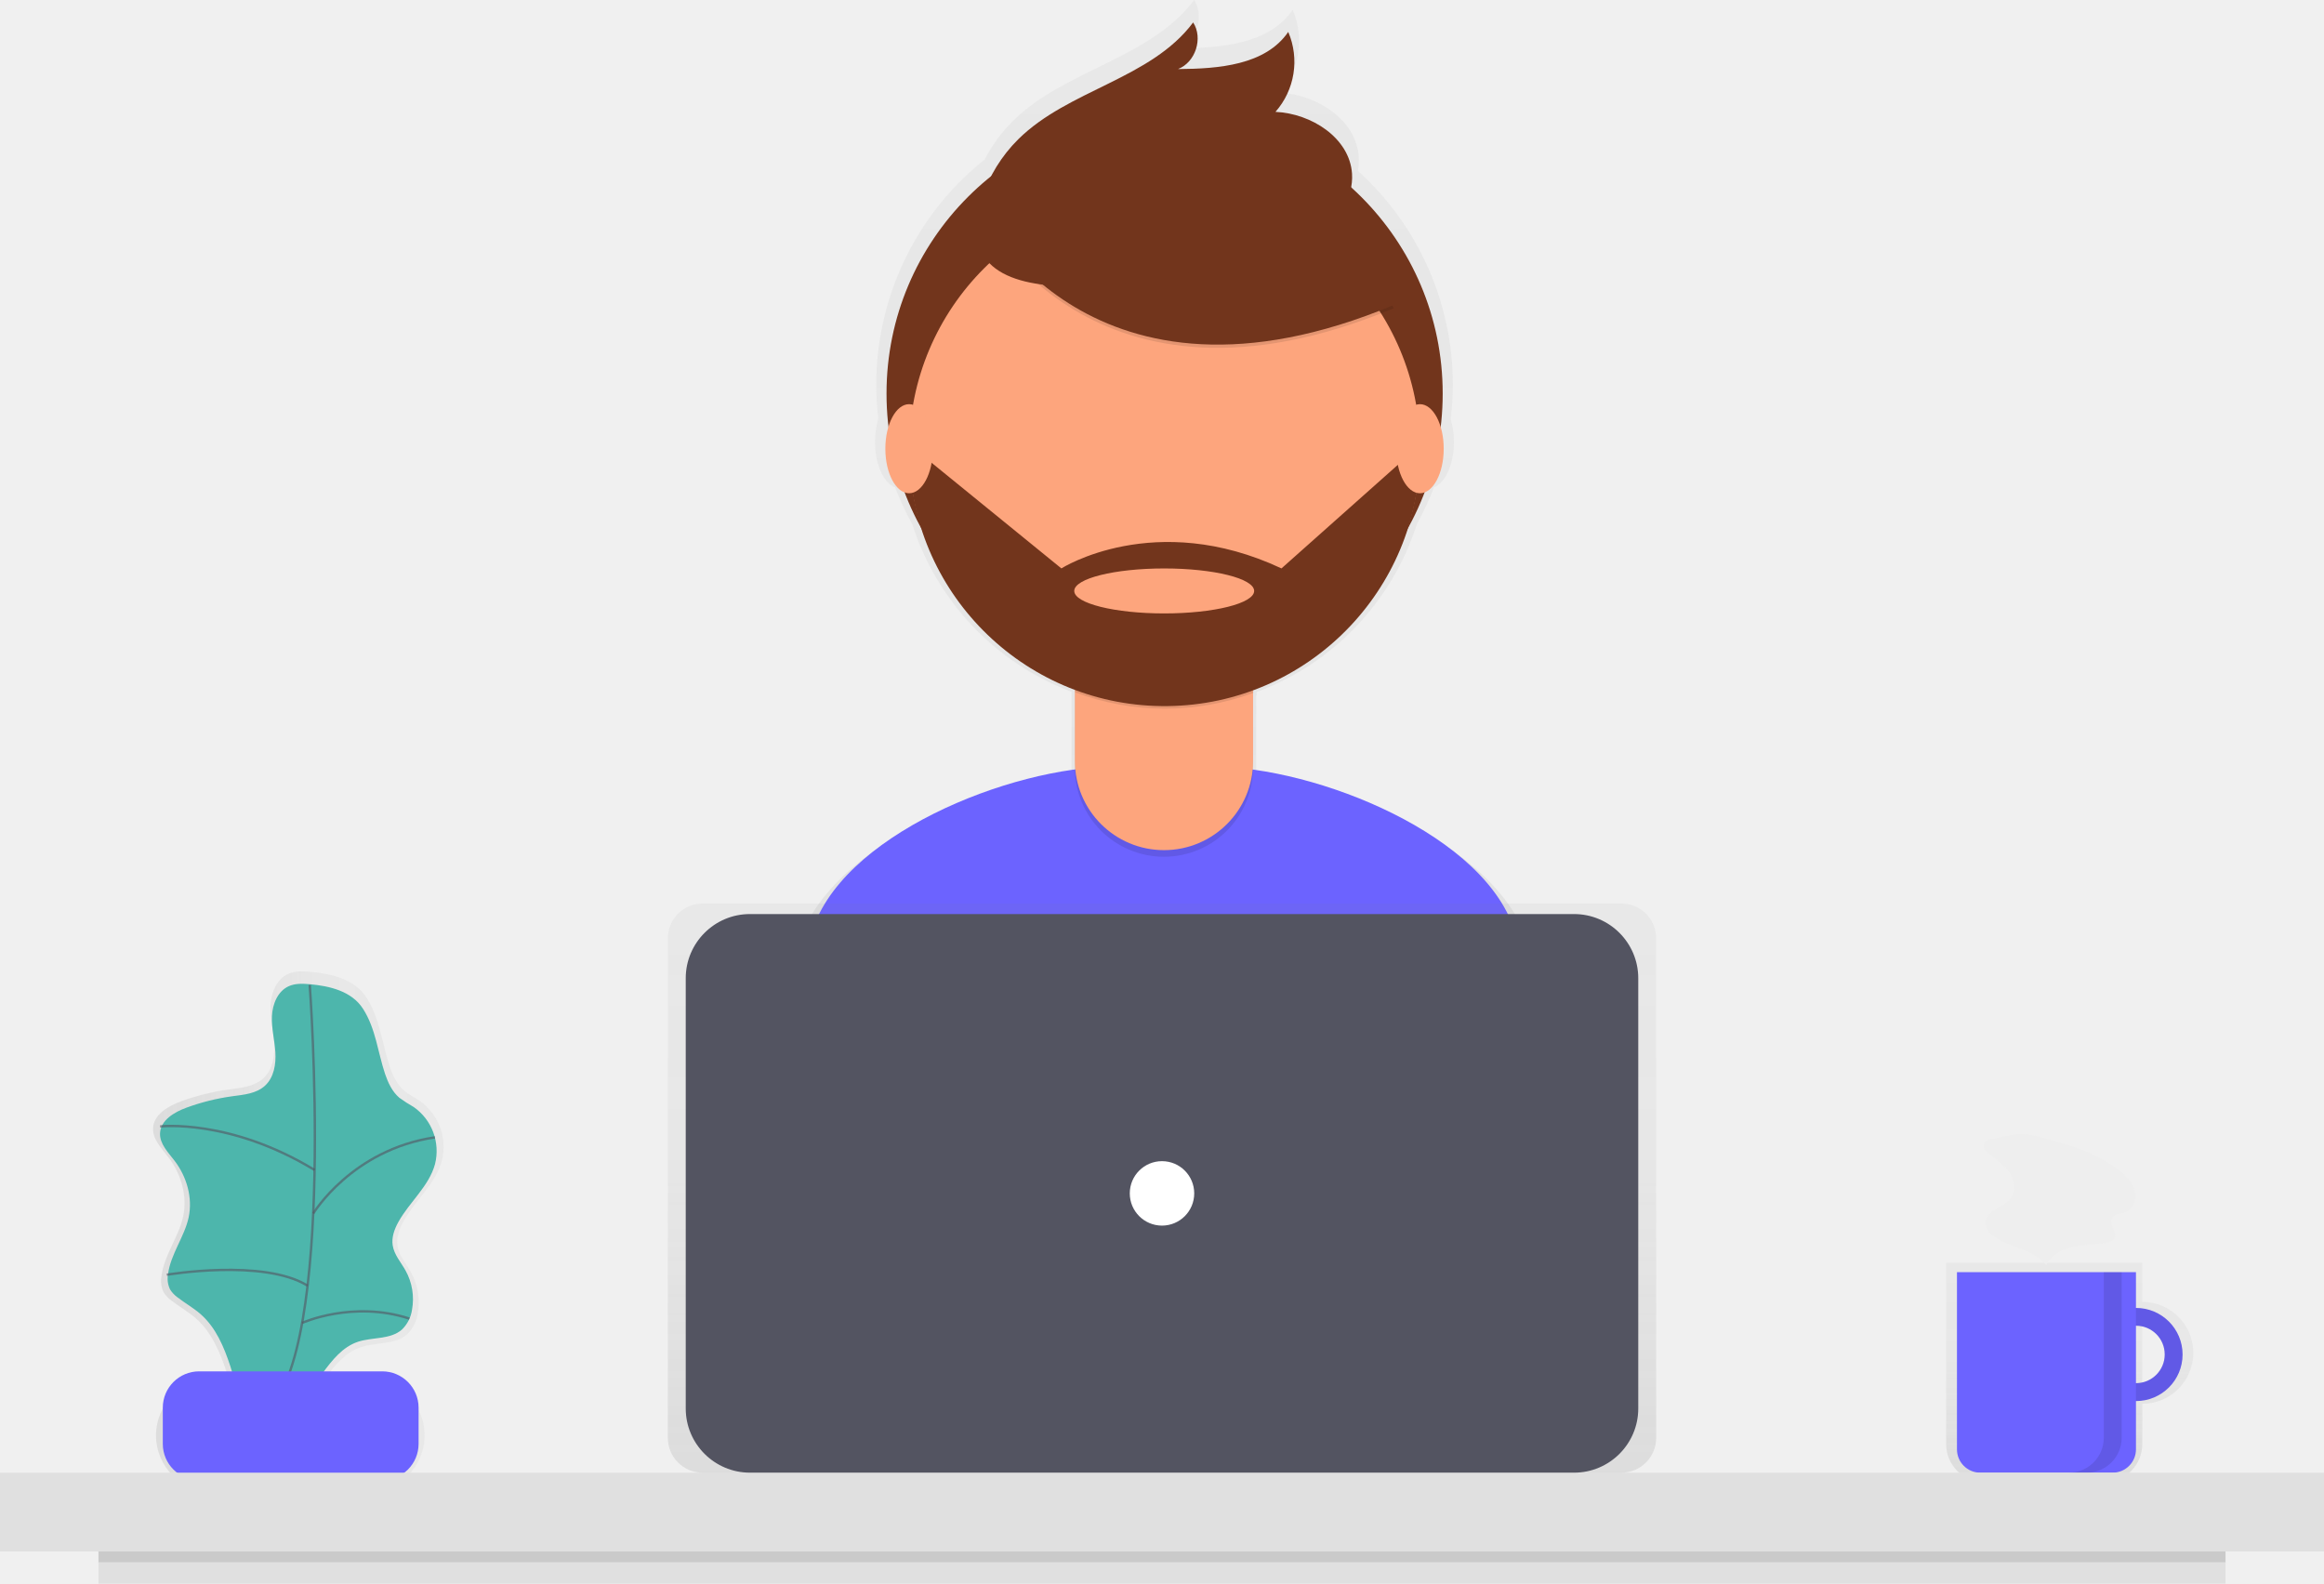
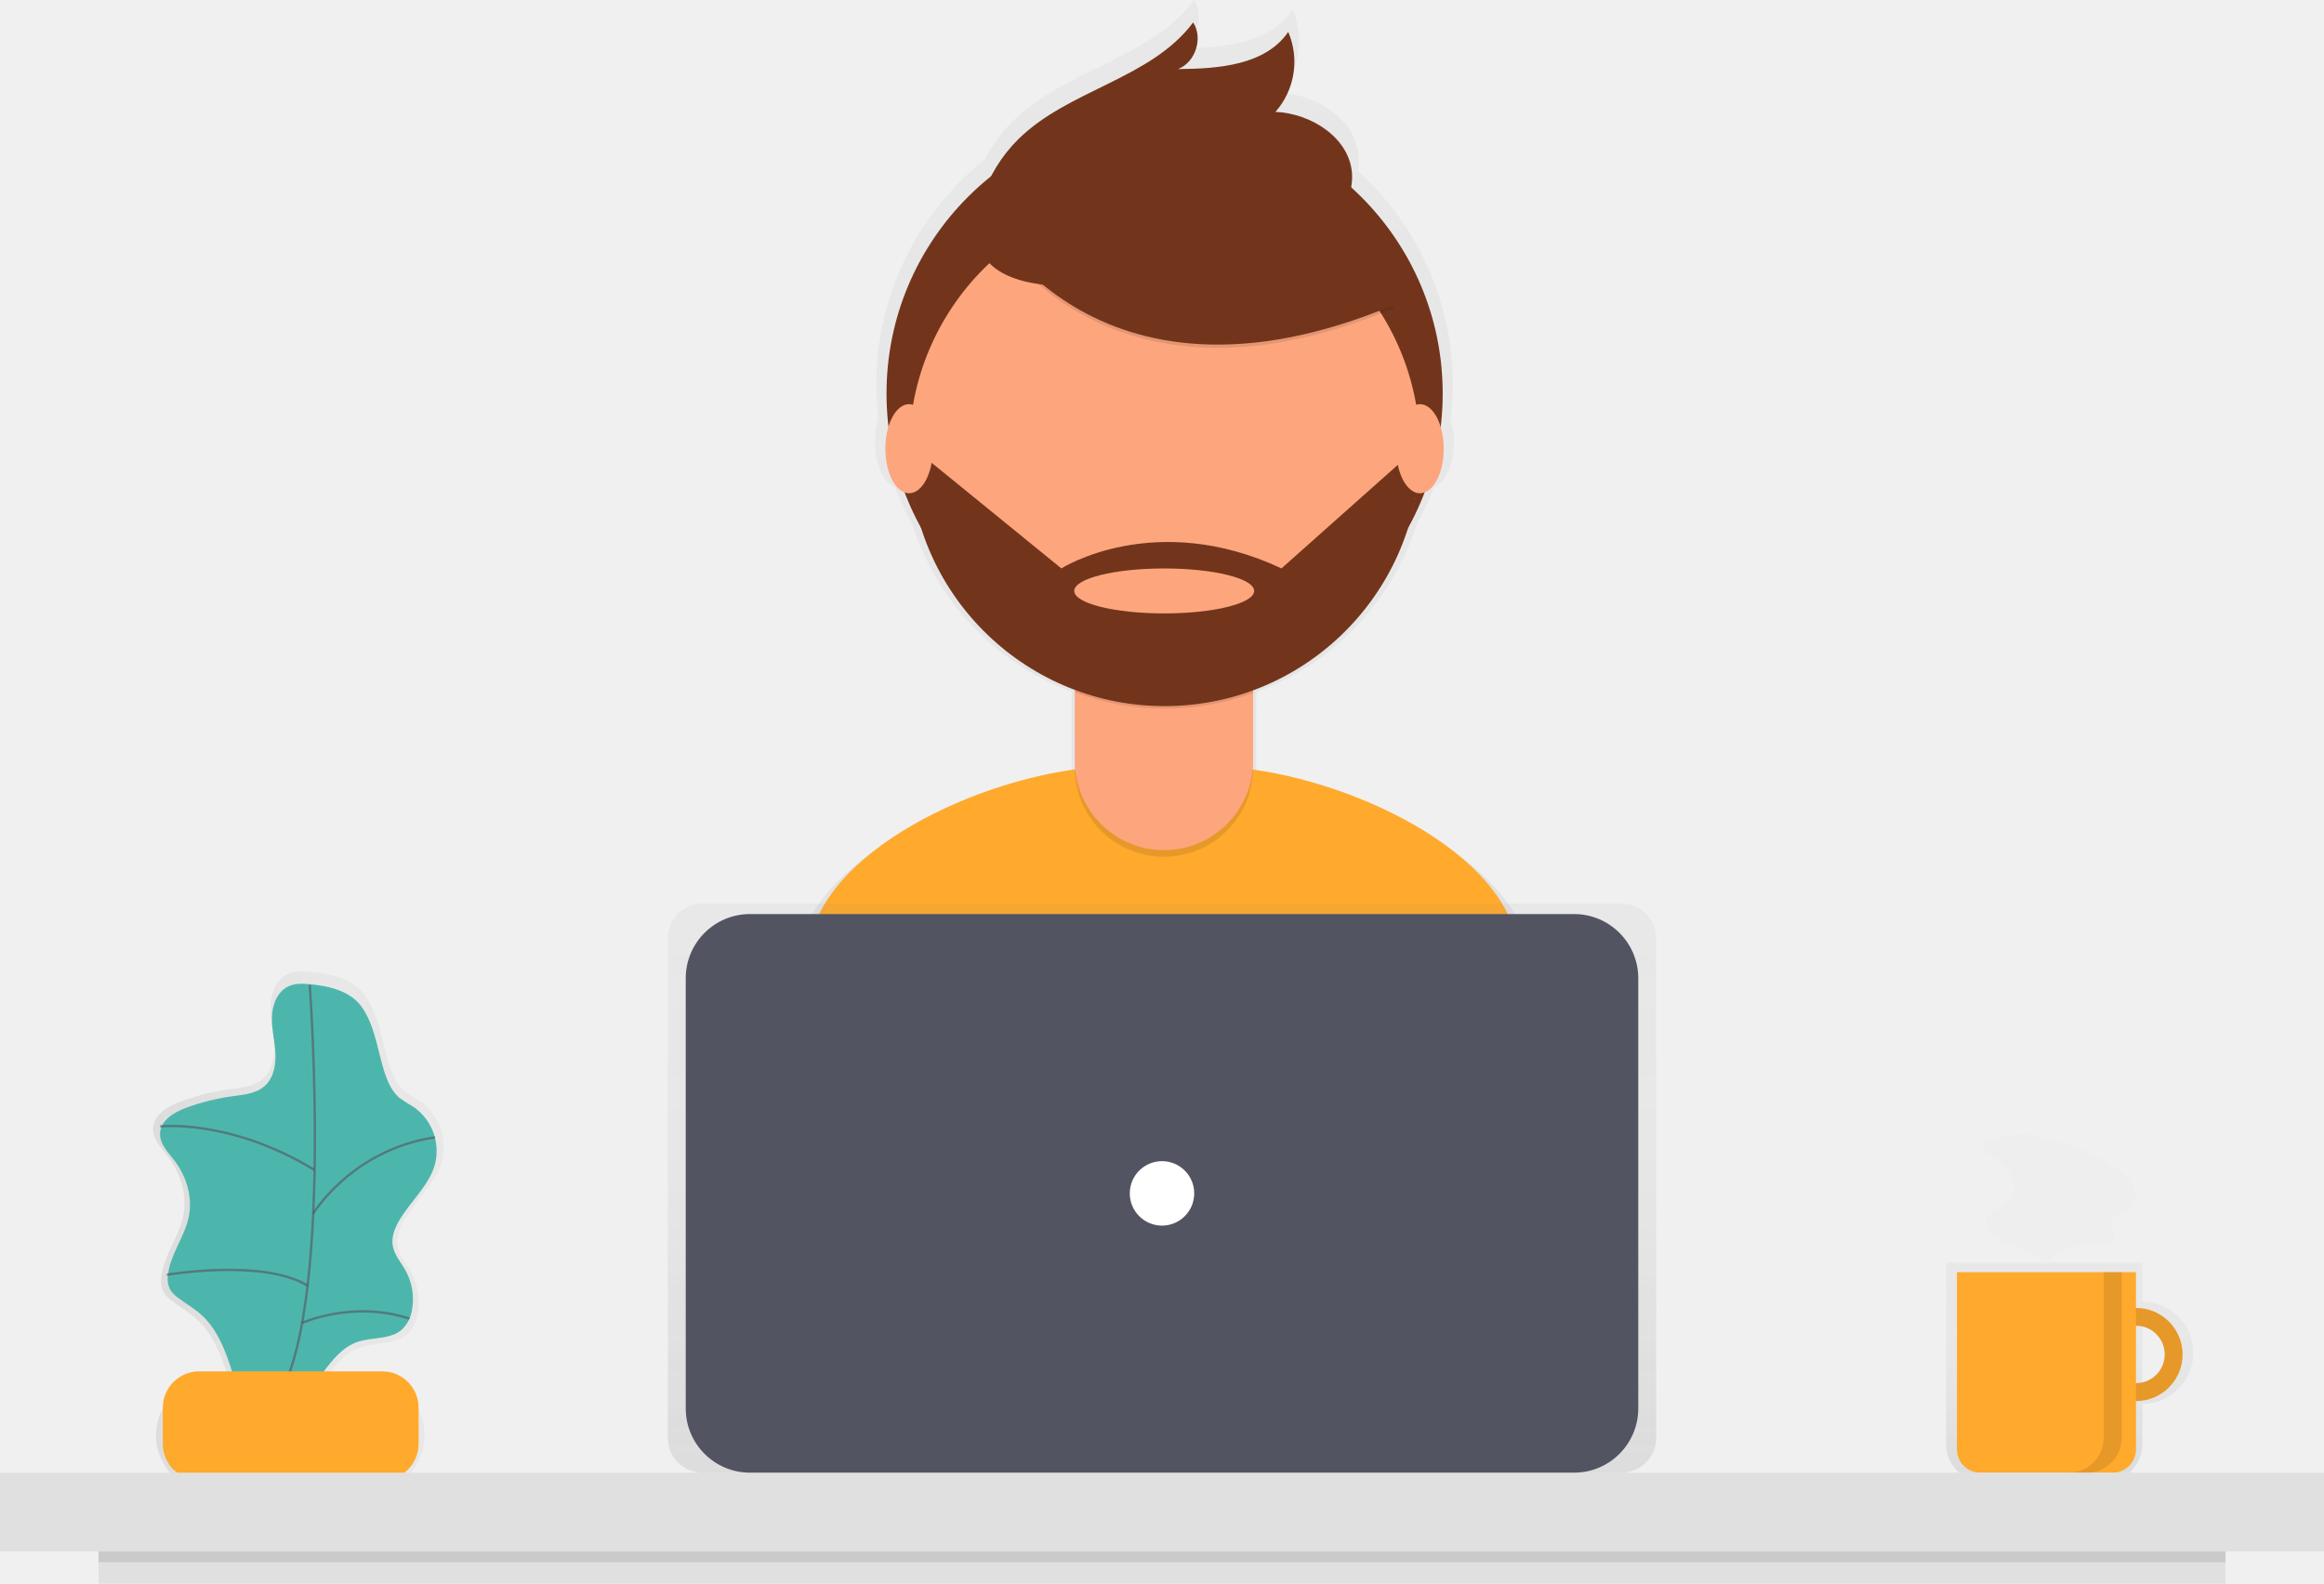
<svg xmlns="http://www.w3.org/2000/svg" xmlns:xlink="http://www.w3.org/1999/xlink" id="780c6f38-12e9-4526-8343-95ef18389740" data-name="Layer 1" width="971.44" height="662" viewBox="0 0 971.44 662">
  <defs>
    <linearGradient id="e33f255a-5f0d-48f0-b4f6-4629f34a01b8" x1="178.28" y1="633.99" x2="299.74" y2="633.99" gradientUnits="userSpaceOnUse">
      <stop offset="0" stop-color="gray" stop-opacity="0.25" />
      <stop offset="0.54" stop-color="gray" stop-opacity="0.12" />
      <stop offset="1" stop-color="gray" stop-opacity="0.1" />
    </linearGradient>
    <linearGradient id="3dfe494e-3d34-4aa1-8861-9aac963443b7" x1="979.45" y1="738.59" x2="979.45" y2="646.78" xlink:href="#e33f255a-5f0d-48f0-b4f6-4629f34a01b8" />
    <linearGradient id="47059453-8610-4293-a227-11546ac98e4d" x1="600.65" y1="650.11" x2="600.65" y2="119" xlink:href="#e33f255a-5f0d-48f0-b4f6-4629f34a01b8" />
    <linearGradient id="c720a710-d9a1-4694-b415-864894a8ed00" x1="485.72" y1="615.6" x2="485.72" y2="377.7" xlink:href="#e33f255a-5f0d-48f0-b4f6-4629f34a01b8" />
  </defs>
  <g opacity="0.7">
    <path d="M299,604.11a23.58,23.58,0,0,0-9.35-25c-2.06-1.39-4.36-2.45-6.26-4.05-3.17-2.67-5-6.6-6.28-10.53-3.14-9.42-4.13-20-9.63-28.51-5-7.75-14.76-10-23.41-10.79-3.15-.28-6.46-.43-9.34.88-4.82,2.18-7.12,7.87-7.34,13.16s1.16,10.5,1.5,15.78-.6,11.09-4.49,14.67-9.47,4-14.64,4.72a96.94,96.94,0,0,0-19.84,4.93c-5.39,2-11.4,5.51-11.65,11.23-.21,4.68,3.57,8.42,6.41,12.15,5.31,7,8,16.16,6.16,24.73s-8,16.21-9.07,25.05a10.88,10.88,0,0,0,.89,6.62A12.11,12.11,0,0,0,186,662.7c3.33,2.57,7,4.64,10.2,7.43,6.57,5.82,10.13,14.27,12.87,22.61.26.8.5,1.62.75,2.42h-6.46A24,24,0,0,0,179.49,719h0a24,24,0,0,0,23.89,23.89h64.5A24,24,0,0,0,291.77,719h0a24,24,0,0,0-23.89-23.89H250.2c4.18-5.6,8.55-10.86,15-13s14.26-.89,19.32-5.39a15.15,15.15,0,0,0,4.39-8.69,25.87,25.87,0,0,0-2.83-17.18c-2-3.63-5-6.92-5.65-11-.55-3.51.72-7.07,2.44-10.19C287.75,620.79,296.38,613.9,299,604.11Z" transform="translate(-114.28 -119)" fill="url(#e33f255a-5f0d-48f0-b4f6-4629f34a01b8)" />
  </g>
  <path d="M243.84,530.42c-3-.27-6.15-.41-8.89.84-4.59,2.08-6.78,7.5-7,12.53s1.11,10,1.43,15-.57,10.56-4.28,14-9,3.81-13.94,4.49A92.32,92.32,0,0,0,192.27,582c-5.13,1.87-10.85,5.24-11.09,10.7-.2,4.46,3.4,8,6.11,11.57,5.06,6.64,7.58,15.39,5.86,23.55s-7.58,15.44-8.64,23.86a10.36,10.36,0,0,0,.85,6.3,11.53,11.53,0,0,0,3.19,3.38c3.17,2.45,6.71,4.42,9.71,7.08,6.26,5.54,9.64,13.59,12.26,21.53a174.35,174.35,0,0,1,6,23.87c5.39-3.47,12.36-3.42,18.11-6.24,12.25-6,16.37-23.4,29.3-27.73,6.12-2,13.58-.85,18.4-5.13a14.42,14.42,0,0,0,4.18-8.27,24.64,24.64,0,0,0-2.7-16.36c-1.93-3.46-4.77-6.59-5.38-10.51-.53-3.35.69-6.73,2.32-9.7,4.65-8.45,12.87-15,15.38-24.33a22.46,22.46,0,0,0-8.9-23.81,66.35,66.35,0,0,1-6-3.86c-3-2.54-4.73-6.29-6-10-3-9-3.93-19-9.17-27.15C261.36,533.31,252.08,531.16,243.84,530.42Z" transform="translate(-114.28 -119)" fill="#4db6ac" />
  <path d="M243.75,530.73s11.37,152.41-18.2,178.57" transform="translate(-114.28 -119)" fill="none" stroke="#535461" stroke-miterlimit="10" opacity="0.6" />
-   <rect x="68.05" y="573.24" width="106.92" height="45.5" rx="15.2" ry="15.2" fill="#6c63ff" />
+   <rect x="68.05" y="573.24" width="106.92" height="45.5" rx="15.2" ry="15.2" fill="#FFA92D" />
  <path d="M181.2,589.87s29.08-3.39,64.59,18.21" transform="translate(-114.28 -119)" fill="none" stroke="#535461" stroke-miterlimit="10" opacity="0.6" />
  <path d="M245.22,626.27s16.16-26.73,50.86-31.84" transform="translate(-114.28 -119)" fill="none" stroke="#535461" stroke-miterlimit="10" opacity="0.6" />
  <path d="M184,651.86s40.31-6.83,58.83,4.55" transform="translate(-114.28 -119)" fill="none" stroke="#535461" stroke-miterlimit="10" opacity="0.6" />
  <path d="M240.57,672s21.1-9.57,44.84-1.8" transform="translate(-114.28 -119)" fill="none" stroke="#535461" stroke-miterlimit="10" opacity="0.6" />
  <g opacity="0.7">
    <path d="M1009.77,663.18V646.78h-82v75.82a16,16,0,0,0,16,16h50a16,16,0,0,0,16-16V705.8a21.31,21.31,0,1,0,0-42.62Zm0,34.43V671.38a13.12,13.12,0,1,1,0,26.23Z" transform="translate(-114.28 -119)" fill="url(#3dfe494e-3d34-4aa1-8861-9aac963443b7)" />
  </g>
-   <path d="M1007.14,665.74a19.46,19.46,0,1,0,19.46,19.46A19.46,19.46,0,0,0,1007.14,665.74Zm0,31.43a12,12,0,1,1,12-12A12,12,0,0,1,1007.14,697.18Z" transform="translate(-114.28 -119)" fill="#6c63ff" />
+   <path d="M1007.14,665.74a19.46,19.46,0,1,0,19.46,19.46A19.46,19.46,0,0,0,1007.14,665.74Zm0,31.43a12,12,0,1,1,12-12A12,12,0,0,1,1007.14,697.18Z" transform="translate(-114.28 -119)" fill="#FFA92D" />
  <path d="M1007.14,665.74a19.46,19.46,0,1,0,19.46,19.46A19.46,19.46,0,0,0,1007.14,665.74Zm0,31.43a12,12,0,1,1,12-12A12,12,0,0,1,1007.14,697.18Z" transform="translate(-114.28 -119)" opacity="0.1" />
-   <path d="M818,531.78h74.84a0,0,0,0,1,0,0v74.07a9.75,9.75,0,0,1-9.75,9.75H827.77a9.75,9.75,0,0,1-9.75-9.75V531.78A0,0,0,0,1,818,531.78Z" fill="#6c63ff" />
+   <path d="M818,531.78h74.84a0,0,0,0,1,0,0v74.07a9.75,9.75,0,0,1-9.75,9.75H827.77a9.75,9.75,0,0,1-9.75-9.75V531.78A0,0,0,0,1,818,531.78Z" fill="#FFA92D" />
  <rect y="615.6" width="971.44" height="32.93" fill="#e0e0e0" />
  <g opacity="0.7">
    <path d="M753.25,514.26c-10.41-37.79-69.44-65.39-113.85-71.51,0-.28,0-.56,0-.84V409.57l.14,0V408.3a110.94,110.94,0,0,0,67-70.23,119.88,119.88,0,0,0,7.15-15.42c4.74-1.73,8.32-9.54,8.32-18.94a33.07,33.07,0,0,0-1.34-9.5,121.53,121.53,0,0,0,.89-14.42,120.18,120.18,0,0,0-39.7-89.38,23.45,23.45,0,0,0,.38-5.88c-1-15.53-17.59-26.08-33.13-26.78a32.8,32.8,0,0,0,5.53-34.64c-9.91,14.44-30.26,16-47.77,16.09,7.56-2.93,11-13.4,6.56-20.21-18.3,24.53-54,29.08-75.76,50.59a63.86,63.86,0,0,0-11.78,16.07,120.24,120.24,0,0,0-45.32,94.13,121.56,121.56,0,0,0,.87,14.29,33,33,0,0,0-1.38,9.63c0,9.44,3.61,17.28,8.39,19a119.88,119.88,0,0,0,7.18,15.47,110.92,110.92,0,0,0,66.54,70v33.8c0,.26,0,.52,0,.78-44.58,6-104.08,33.83-114.4,71.92-8.91,32.9-18.42,69-23.16,90.24,40.57,28.51,125.69,45.24,179,45.24,50.69,0,133.53-15.11,172.91-41.06C772.36,585.73,762.55,548,753.25,514.26Z" transform="translate(-114.28 -119)" fill="url(#47059453-8610-4293-a227-11546ac98e4d)" />
  </g>
-   <path d="M603.61,640.72c48.9,0,128.81-14.57,166.8-39.61-4.11-22.48-13.58-58.87-22.55-91.43-11.42-41.47-83.53-70.22-126.54-70.22H579.87c-43.15,0-115.35,28.91-126.63,70.56-8.6,31.74-17.77,66.59-22.34,87.05C470,624.58,552.15,640.72,603.61,640.72Z" transform="translate(-114.28 -119)" fill="#6c63ff" />
+   <path d="M603.61,640.72c48.9,0,128.81-14.57,166.8-39.61-4.11-22.48-13.58-58.87-22.55-91.43-11.42-41.47-83.53-70.22-126.54-70.22H579.87c-43.15,0-115.35,28.91-126.63,70.56-8.6,31.74-17.77,66.59-22.34,87.05C470,624.58,552.15,640.72,603.61,640.72Z" transform="translate(-114.28 -119)" fill="#FFA92D" />
  <circle cx="486.81" cy="164.5" r="116.24" fill="#72351c" />
  <path d="M449.29,261.31h74.48a0,0,0,0,1,0,0v59.58a37.24,37.24,0,0,1-37.24,37.24h0a37.24,37.24,0,0,1-37.24-37.24V261.31A0,0,0,0,1,449.29,261.31Z" opacity="0.1" />
  <path d="M460,258.55h53.11a10.68,10.68,0,0,1,10.68,10.68v48.9a37.24,37.24,0,0,1-37.24,37.24h0a37.24,37.24,0,0,1-37.24-37.24v-48.9A10.68,10.68,0,0,1,460,258.55Z" fill="#fda57d" />
  <path d="M563.71,408.43a107.19,107.19,0,0,0,74.48.21v-9.15H563.71Z" transform="translate(-114.28 -119)" opacity="0.1" />
  <circle cx="486.81" cy="187.67" r="106.75" fill="#fda57d" />
  <path d="M525,209.56s45,91.32,171.9,38.27L667.4,201.51,615,182.71Z" transform="translate(-114.28 -119)" opacity="0.1" />
  <path d="M525,208.22s45,91.32,171.9,38.27L667.4,200.16,615,181.36Z" transform="translate(-114.28 -119)" fill="#72351c" />
  <path d="M524.65,202.05a61.67,61.67,0,0,1,15.29-24.86c21-20.76,55.42-25.14,73.08-48.81,4.24,6.57,1,16.67-6.33,19.49,16.89-.11,36.52-1.59,46.08-15.52a31.64,31.64,0,0,1-5.34,33.41c15,.68,31,10.86,32,25.83.65,10-5.61,19.43-13.81,25.15s-18.12,8.35-27.89,10.5C609.19,233.54,506,259.88,524.65,202.05Z" transform="translate(-114.28 -119)" fill="#72351c" />
  <path d="M707.84,307.6H705l-55.06,49c-53-24.85-92,0-92,0l-57.75-47-5.82.73a106.75,106.75,0,0,0,213.46-2.75ZM600.92,375.42c-20.77,0-37.6-4.21-37.6-9.4s16.84-9.4,37.6-9.4,37.6,4.21,37.6,9.4S621.69,375.42,600.92,375.42Z" transform="translate(-114.28 -119)" fill="#72351c" />
  <ellipse cx="380.01" cy="187.57" rx="9.93" ry="18.62" fill="#fda57d" />
  <ellipse cx="593.55" cy="187.57" rx="9.93" ry="18.62" fill="#fda57d" />
  <g opacity="0.7">
    <rect x="279.16" y="377.7" width="413.12" height="237.89" rx="14.5" ry="14.5" fill="url(#c720a710-d9a1-4694-b415-864894a8ed00)" />
  </g>
  <rect x="286.64" y="382.09" width="398.16" height="233.5" rx="26.84" ry="26.84" fill="#535461" />
  <circle cx="485.72" cy="498.85" r="13.47" fill="#fff" />
  <rect x="41.16" y="648.53" width="889.11" height="13.47" fill="#e0e0e0" />
  <rect x="41.16" y="648.53" width="889.11" height="4.49" opacity="0.1" />
  <path d="M993.67,650.78V720a14.59,14.59,0,0,1-14.59,14.59h7.48A14.59,14.59,0,0,0,1001.15,720V650.78Z" transform="translate(-114.28 -119)" opacity="0.1" />
  <path d="M947.06,595c-1.26.22-2.69.56-3.31,1.68-1,1.78.8,3.79,2.42,5,3,2.26,6.16,4.48,8.2,7.63s2.68,7.55.45,10.58c-2.91,3.95-9.85,4.79-10.52,9.65-.43,3.12,2.26,5.78,5,7.34,6.74,3.86,15.43,4.89,20.32,10.93,2-4.15,6.54-6.55,11-7.58s9.18-.95,13.75-1.64c1.47-.22,3.13-.67,3.79-2,1.28-2.59-2.36-5.7-1.11-8.3,1-2,3.76-1.83,5.81-2.62,3.34-1.29,4.71-5.59,3.77-9s-3.62-6.15-6.44-8.36c-7.58-6-16.7-9.46-25.93-12-4.29-1.17-9.33-3-13.78-3.19C956.23,592.91,951.32,594.25,947.06,595Z" transform="translate(-114.28 -119)" fill="#eee" />
</svg>
